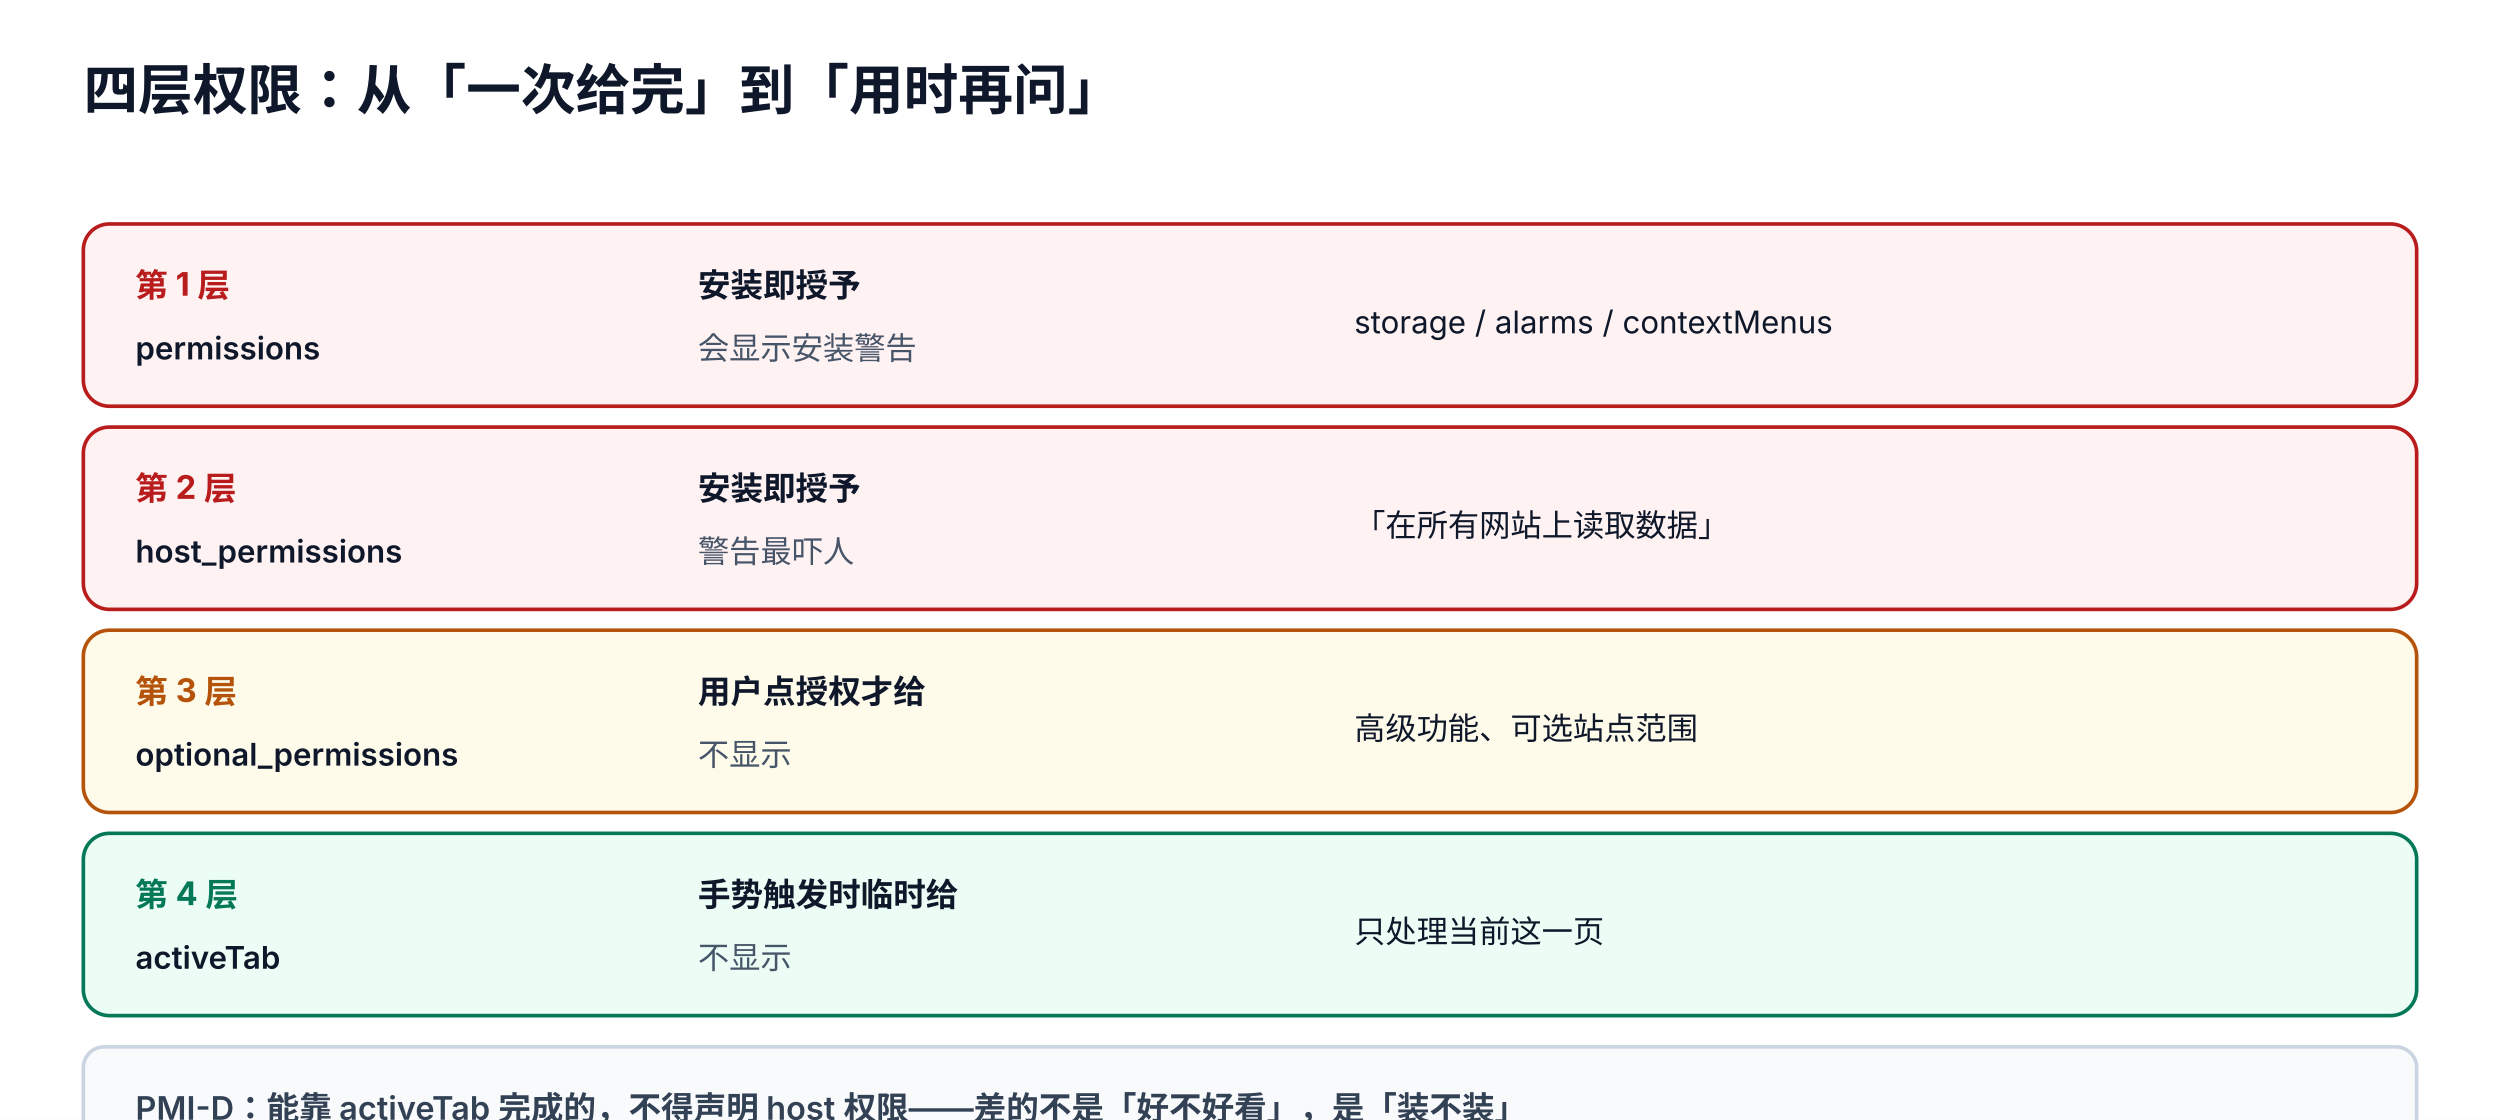
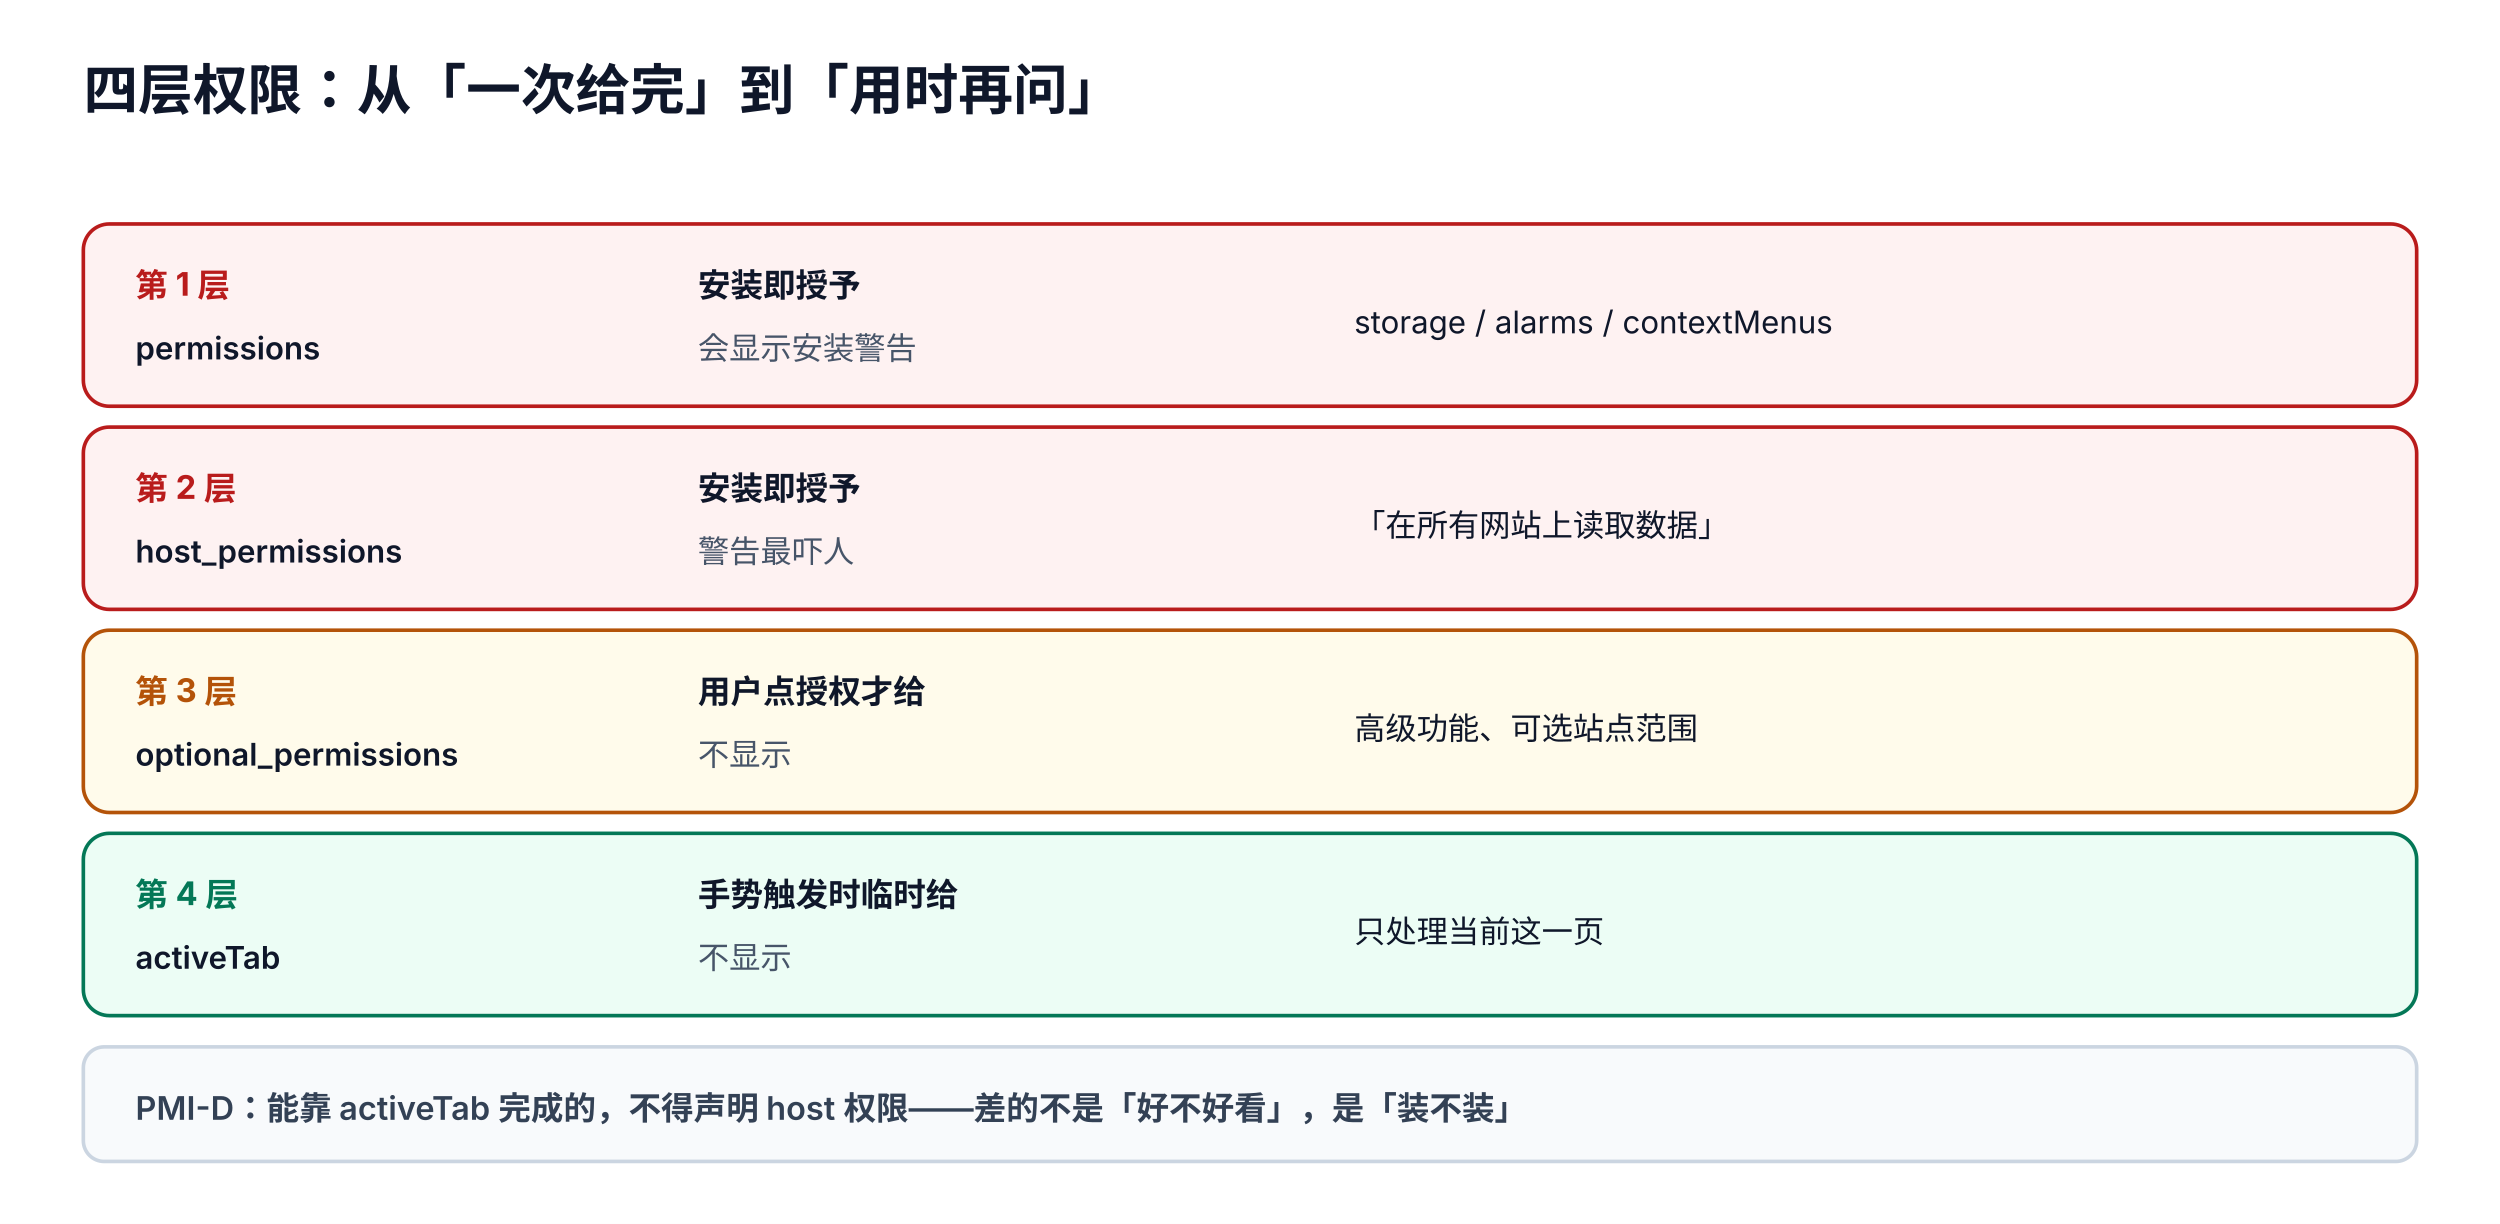
- <svg xmlns="http://www.w3.org/2000/svg" viewBox="0 0 960 430" width="960" height="430" role="img">
-   <rect x="0" y="0" width="960" height="430" fill="#ffffff" />
+ <svg xmlns="http://www.w3.org/2000/svg" viewBox="0 0 960 470" width="960" height="470" role="img">
+   <rect x="0" y="0" width="960" height="470" fill="#ffffff" />
  <defs>
    <marker id="arrow" viewBox="0 0 10 10" refX="9" refY="5" markerWidth="7" markerHeight="7" orient="auto-start-reverse">
      <path d="M 0 0 L 10 5 L 0 10 z" fill="#475569" />
    </marker>
    <marker id="arrowb" viewBox="0 0 10 10" refX="9" refY="5" markerWidth="7" markerHeight="7" orient="auto-start-reverse">
      <path d="M 0 0 L 10 5 L 0 10 z" fill="#2563eb" />
    </marker>
    <marker id="arrowr" viewBox="0 0 10 10" refX="9" refY="5" markerWidth="7" markerHeight="7" orient="auto-start-reverse">
      <path d="M 0 0 L 10 5 L 0 10 z" fill="#b91c1c" />
    </marker>
    <marker id="arrowg" viewBox="0 0 10 10" refX="9" refY="5" markerWidth="7" markerHeight="7" orient="auto-start-reverse">
      <path d="M 0 0 L 10 5 L 0 10 z" fill="#047857" />
    </marker>
  </defs>
  <text x="32.0" y="42.0" font-family="system-ui,-apple-system,'PingFang SC','Microsoft YaHei',sans-serif" font-size="21" fill="#0f172a" font-weight="700" text-anchor="start">四层权限：从「一次给完」到「用时再问」</text>
  <rect x="32.0" y="86.0" width="896.0" height="70.0" rx="10" fill="#fef2f2" stroke="#b91c1c" stroke-width="1.4" />
  <text x="52.0" y="114.0" font-family="system-ui,-apple-system,'PingFang SC','Microsoft YaHei',sans-serif" font-size="12.5" fill="#b91c1c" font-weight="700" text-anchor="start">第 1 层</text>
  <text x="52.0" y="138.0" font-family="system-ui,-apple-system,'PingFang SC','Microsoft YaHei',sans-serif" font-size="12" fill="#0f172a" font-weight="600" text-anchor="start">permissions</text>
  <text x="268.0" y="114.0" font-family="system-ui,-apple-system,'PingFang SC','Microsoft YaHei',sans-serif" font-size="12.5" fill="#0f172a" font-weight="600" text-anchor="start">安装即授予</text>
  <text x="268.0" y="138.0" font-family="system-ui,-apple-system,'PingFang SC','Microsoft YaHei',sans-serif" font-size="12" fill="#475569" font-weight="400" text-anchor="start">会显示安装警告</text>
  <text x="520.0" y="128.0" font-family="system-ui,-apple-system,'PingFang SC','Microsoft YaHei',sans-serif" font-size="12" fill="#0f172a" font-weight="400" text-anchor="start">storage / alarms / contextMenus</text>
  <rect x="32.0" y="164.0" width="896.0" height="70.0" rx="10" fill="#fef2f2" stroke="#b91c1c" stroke-width="1.4" />
  <text x="52.0" y="192.0" font-family="system-ui,-apple-system,'PingFang SC','Microsoft YaHei',sans-serif" font-size="12.5" fill="#b91c1c" font-weight="700" text-anchor="start">第 2 层</text>
  <text x="52.0" y="216.0" font-family="system-ui,-apple-system,'PingFang SC','Microsoft YaHei',sans-serif" font-size="12" fill="#0f172a" font-weight="600" text-anchor="start">host_permissions</text>
  <text x="268.0" y="192.0" font-family="system-ui,-apple-system,'PingFang SC','Microsoft YaHei',sans-serif" font-size="12.5" fill="#0f172a" font-weight="600" text-anchor="start">安装即授予</text>
  <text x="268.0" y="216.0" font-family="system-ui,-apple-system,'PingFang SC','Microsoft YaHei',sans-serif" font-size="12" fill="#475569" font-weight="400" text-anchor="start">警告最吓人</text>
  <text x="520.0" y="206.0" font-family="system-ui,-apple-system,'PingFang SC','Microsoft YaHei',sans-serif" font-size="12" fill="#0f172a" font-weight="400" text-anchor="start">「在所有网站上读取数据」</text>
  <rect x="32.0" y="242.0" width="896.0" height="70.0" rx="10" fill="#fffbeb" stroke="#b45309" stroke-width="1.4" />
  <text x="52.0" y="270.0" font-family="system-ui,-apple-system,'PingFang SC','Microsoft YaHei',sans-serif" font-size="12.5" fill="#b45309" font-weight="700" text-anchor="start">第 3 层</text>
  <text x="52.0" y="294.0" font-family="system-ui,-apple-system,'PingFang SC','Microsoft YaHei',sans-serif" font-size="12" fill="#0f172a" font-weight="600" text-anchor="start">optional_permissions</text>
  <text x="268.0" y="270.0" font-family="system-ui,-apple-system,'PingFang SC','Microsoft YaHei',sans-serif" font-size="12.5" fill="#0f172a" font-weight="600" text-anchor="start">用户点授权才给</text>
  <text x="268.0" y="294.0" font-family="system-ui,-apple-system,'PingFang SC','Microsoft YaHei',sans-serif" font-size="12" fill="#475569" font-weight="400" text-anchor="start">不显示</text>
  <text x="520.0" y="284.0" font-family="system-ui,-apple-system,'PingFang SC','Microsoft YaHei',sans-serif" font-size="12" fill="#0f172a" font-weight="400" text-anchor="start">高级功能、可选站点范围</text>
  <rect x="32.0" y="320.0" width="896.0" height="70.0" rx="10" fill="#ecfdf5" stroke="#047857" stroke-width="1.4" />
  <text x="52.0" y="348.0" font-family="system-ui,-apple-system,'PingFang SC','Microsoft YaHei',sans-serif" font-size="12.5" fill="#047857" font-weight="700" text-anchor="start">第 4 层</text>
  <text x="52.0" y="372.0" font-family="system-ui,-apple-system,'PingFang SC','Microsoft YaHei',sans-serif" font-size="12" fill="#0f172a" font-weight="600" text-anchor="start">activeTab</text>
  <text x="268.0" y="348.0" font-family="system-ui,-apple-system,'PingFang SC','Microsoft YaHei',sans-serif" font-size="12.5" fill="#0f172a" font-weight="600" text-anchor="start">手势触发时临时给</text>
  <text x="268.0" y="372.0" font-family="system-ui,-apple-system,'PingFang SC','Microsoft YaHei',sans-serif" font-size="12" fill="#475569" font-weight="400" text-anchor="start">不显示</text>
  <text x="520.0" y="362.0" font-family="system-ui,-apple-system,'PingFang SC','Microsoft YaHei',sans-serif" font-size="12" fill="#0f172a" font-weight="400" text-anchor="start">只处理当前这一页</text>
  <rect x="32.0" y="402.0" width="896.0" height="44.0" rx="8" fill="#f8fafc" stroke="#cbd5e1" stroke-width="1.4" />
  <text x="52.0" y="430.0" font-family="system-ui,-apple-system,'PingFang SC','Microsoft YaHei',sans-serif" font-size="12.5" fill="#334155" font-weight="600" text-anchor="start">PMI-D：能靠 activeTab 完成的，不得声明 host 权限——差的不是「好不好看」，是「装不装」</text>
</svg>
